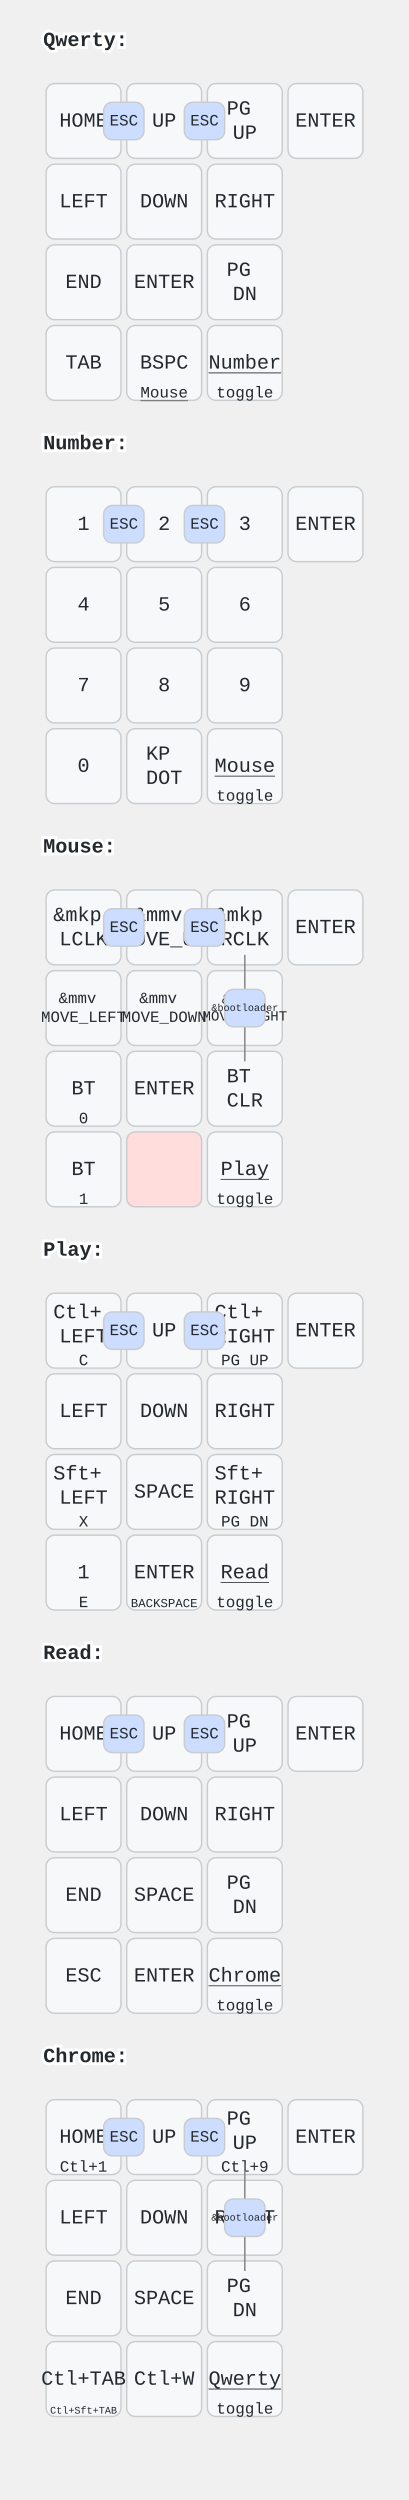
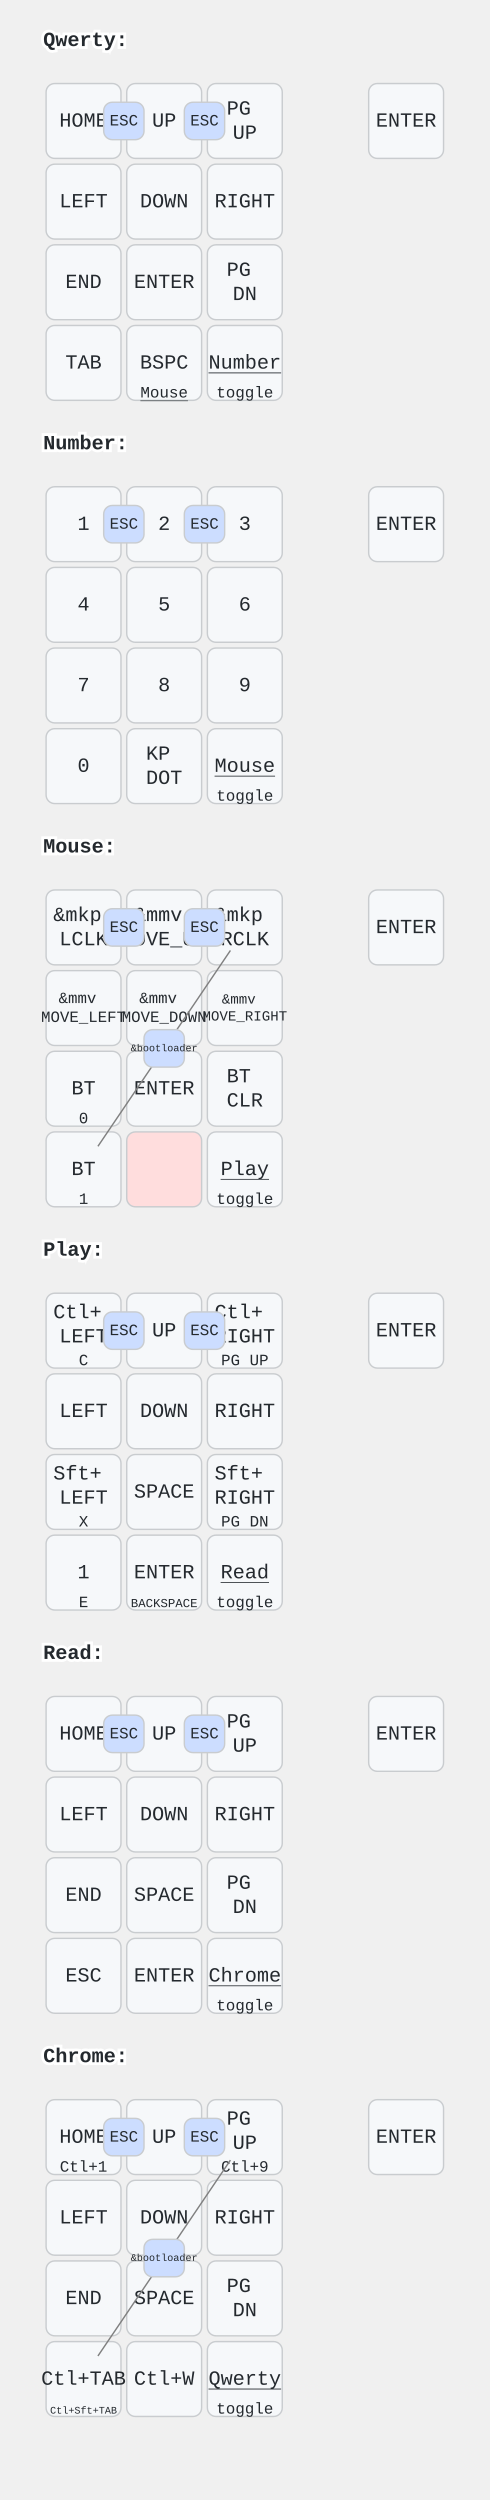
- <svg xmlns="http://www.w3.org/2000/svg" width="284" height="1736" viewBox="0 0 284 1736" class="keymap">
+ <svg xmlns="http://www.w3.org/2000/svg" width="340" height="1736" viewBox="0 0 340 1736" class="keymap">
  <style>/* inherit to force styles through use tags */
svg path {
    fill: inherit;
}

/* font and background color specifications */
svg.keymap {
    font-family: SFMono-Regular,Consolas,Liberation Mono,Menlo,monospace;
    font-size: 14px;
    font-kerning: normal;
    text-rendering: optimizeLegibility;
    fill: #24292e;
}

/* default key styling */
rect.key {
    fill: #f6f8fa;
}

rect.key, rect.combo {
    stroke: #c9cccf;
    stroke-width: 1;
}

/* default key side styling, only used is draw_key_sides is set */
rect.side {
    filter: brightness(90%);
}

/* color accent for combo boxes */
rect.combo, rect.combo-separate {
    fill: #cdf;
}

/* color accent for held keys */
rect.held, rect.combo.held {
    fill: #fdd;
}

/* color accent for ghost (optional) keys */
rect.ghost, rect.combo.ghost {
    stroke-dasharray: 4, 4;
    stroke-width: 2;
}

text {
    text-anchor: middle;
    dominant-baseline: middle;
}

/* styling for layer labels */
text.label {
    font-weight: bold;
    text-anchor: start;
    stroke: white;
    stroke-width: 4;
    paint-order: stroke;
}

/* styling for optional footer */
text.footer {
    text-anchor: end;
    dominant-baseline: auto;
    stroke: white;
    stroke-width: 4;
    paint-order: stroke;
}

/* styling for combo tap, and key non-tap label text */
text.combo, text.hold, text.shifted, text.left, text.right, text.tl, text.tr, text.bl, text.br {
    font-size: 11px;
}

text.hold, text.bl, text.br {
    text-anchor: middle;
    dominant-baseline: auto;
}

text.shifted, text.tl, text.tr {
    text-anchor: middle;
    dominant-baseline: hanging;
}

text.left, text.tl, text.bl {
    text-anchor: start;
}

text.right, text.tr, text.br {
    text-anchor: end;
}

text.layer-activator {
    text-decoration: underline;
}

/* styling for hold/shifted label text in combo box */
text.combo.hold, text.combo.shifted, text.combo.left, text.combo.right {
    font-size: 8px;
}

/* lighter symbol for transparent keys */
text.trans {
    fill: #7b7e81;
}

/* styling for combo dendrons */
path.combo {
    stroke-width: 1;
    stroke: gray;
    fill: none;
}

/* Start Tabler Icons Cleanup */
/* cannot use height/width with glyphs */
.icon-tabler &gt; path {
    fill: inherit;
    stroke: inherit;
    stroke-width: 2;
}
/* hide tabler's default box */
.icon-tabler &gt; path[stroke="none"][fill="none"] {
    visibility: hidden;
}
/* End Tabler Icons Cleanup */
</style>
  <g transform="translate(30, 0)" class="layer-Qwerty">
    <text x="0" y="28" class="label" id="Qwerty">Qwerty:</text>
    <g transform="translate(0, 56)">
      <g transform="translate(28, 28)" class="key keypos-0">
        <rect rx="6" ry="6" x="-26" y="-26" width="52" height="52" class="key" />
        <text x="0" y="0" class="key tap">HOME</text>
      </g>
      <g transform="translate(84, 28)" class="key keypos-1">
        <rect rx="6" ry="6" x="-26" y="-26" width="52" height="52" class="key" />
        <text x="0" y="0" class="key tap">UP</text>
      </g>
      <g transform="translate(140, 28)" class="key keypos-2">
        <rect rx="6" ry="6" x="-26" y="-26" width="52" height="52" class="key" />
        <text x="0" y="0" class="key tap">
          <tspan x="0" dy="-0.6em">PG</tspan>
          <tspan x="0" dy="1.2em">UP</tspan>
        </text>
      </g>
-       <g transform="translate(196, 28)" class="key keypos-3">
+       <g transform="translate(252, 28)" class="key keypos-3">
        <rect rx="6" ry="6" x="-26" y="-26" width="52" height="52" class="key" />
        <text x="0" y="0" class="key tap">ENTER</text>
      </g>
      <g transform="translate(28, 84)" class="key keypos-4">
        <rect rx="6" ry="6" x="-26" y="-26" width="52" height="52" class="key" />
        <text x="0" y="0" class="key tap">LEFT</text>
      </g>
      <g transform="translate(84, 84)" class="key keypos-5">
        <rect rx="6" ry="6" x="-26" y="-26" width="52" height="52" class="key" />
        <text x="0" y="0" class="key tap">DOWN</text>
      </g>
      <g transform="translate(140, 84)" class="key keypos-6">
        <rect rx="6" ry="6" x="-26" y="-26" width="52" height="52" class="key" />
        <text x="0" y="0" class="key tap">RIGHT</text>
      </g>
      <g transform="translate(28, 140)" class="key keypos-7">
        <rect rx="6" ry="6" x="-26" y="-26" width="52" height="52" class="key" />
        <text x="0" y="0" class="key tap">END</text>
      </g>
      <g transform="translate(84, 140)" class="key keypos-8">
        <rect rx="6" ry="6" x="-26" y="-26" width="52" height="52" class="key" />
        <text x="0" y="0" class="key tap">ENTER</text>
      </g>
      <g transform="translate(140, 140)" class="key keypos-9">
        <rect rx="6" ry="6" x="-26" y="-26" width="52" height="52" class="key" />
        <text x="0" y="0" class="key tap">
          <tspan x="0" dy="-0.6em">PG</tspan>
          <tspan x="0" dy="1.2em">DN</tspan>
        </text>
      </g>
      <g transform="translate(28, 196)" class="key keypos-10">
        <rect rx="6" ry="6" x="-26" y="-26" width="52" height="52" class="key" />
        <text x="0" y="0" class="key tap">TAB</text>
      </g>
      <g transform="translate(84, 196)" class="key keypos-11">
        <rect rx="6" ry="6" x="-26" y="-26" width="52" height="52" class="key" />
        <text x="0" y="0" class="key tap">BSPC</text>
        <a href="#Mouse">
          <text x="0" y="24" class="key hold layer-activator">Mouse</text>
        </a>
      </g>
      <g transform="translate(140, 196)" class="key keypos-12">
        <rect rx="6" ry="6" x="-26" y="-26" width="52" height="52" class="key" />
        <a href="#Number">
          <text x="0" y="0" class="key tap layer-activator">Number</text>
        </a>
        <text x="0" y="24" class="key hold">toggle</text>
      </g>
      <g class="combo combopos-0">
        <rect rx="6" ry="6" x="42" y="15" width="28" height="26" class="combo" />
        <text x="56" y="28" class="combo tap">ESC</text>
      </g>
      <g class="combo combopos-1">
        <rect rx="6" ry="6" x="98" y="15" width="28" height="26" class="combo" />
        <text x="112" y="28" class="combo tap">ESC</text>
      </g>
    </g>
  </g>
  <g transform="translate(30, 280)" class="layer-Number">
    <text x="0" y="28" class="label" id="Number">Number:</text>
    <g transform="translate(0, 56)">
      <g transform="translate(28, 28)" class="key keypos-0">
        <rect rx="6" ry="6" x="-26" y="-26" width="52" height="52" class="key" />
        <text x="0" y="0" class="key tap">1</text>
      </g>
      <g transform="translate(84, 28)" class="key keypos-1">
        <rect rx="6" ry="6" x="-26" y="-26" width="52" height="52" class="key" />
        <text x="0" y="0" class="key tap">2</text>
      </g>
      <g transform="translate(140, 28)" class="key keypos-2">
        <rect rx="6" ry="6" x="-26" y="-26" width="52" height="52" class="key" />
        <text x="0" y="0" class="key tap">3</text>
      </g>
-       <g transform="translate(196, 28)" class="key keypos-3">
+       <g transform="translate(252, 28)" class="key keypos-3">
        <rect rx="6" ry="6" x="-26" y="-26" width="52" height="52" class="key" />
        <text x="0" y="0" class="key tap">ENTER</text>
      </g>
      <g transform="translate(28, 84)" class="key keypos-4">
        <rect rx="6" ry="6" x="-26" y="-26" width="52" height="52" class="key" />
        <text x="0" y="0" class="key tap">4</text>
      </g>
      <g transform="translate(84, 84)" class="key keypos-5">
        <rect rx="6" ry="6" x="-26" y="-26" width="52" height="52" class="key" />
        <text x="0" y="0" class="key tap">5</text>
      </g>
      <g transform="translate(140, 84)" class="key keypos-6">
        <rect rx="6" ry="6" x="-26" y="-26" width="52" height="52" class="key" />
        <text x="0" y="0" class="key tap">6</text>
      </g>
      <g transform="translate(28, 140)" class="key keypos-7">
        <rect rx="6" ry="6" x="-26" y="-26" width="52" height="52" class="key" />
        <text x="0" y="0" class="key tap">7</text>
      </g>
      <g transform="translate(84, 140)" class="key keypos-8">
        <rect rx="6" ry="6" x="-26" y="-26" width="52" height="52" class="key" />
        <text x="0" y="0" class="key tap">8</text>
      </g>
      <g transform="translate(140, 140)" class="key keypos-9">
        <rect rx="6" ry="6" x="-26" y="-26" width="52" height="52" class="key" />
        <text x="0" y="0" class="key tap">9</text>
      </g>
      <g transform="translate(28, 196)" class="key keypos-10">
        <rect rx="6" ry="6" x="-26" y="-26" width="52" height="52" class="key" />
        <text x="0" y="0" class="key tap">0</text>
      </g>
      <g transform="translate(84, 196)" class="key keypos-11">
        <rect rx="6" ry="6" x="-26" y="-26" width="52" height="52" class="key" />
        <text x="0" y="0" class="key tap">
          <tspan x="0" dy="-0.6em">KP</tspan>
          <tspan x="0" dy="1.2em">DOT</tspan>
        </text>
      </g>
      <g transform="translate(140, 196)" class="key keypos-12">
        <rect rx="6" ry="6" x="-26" y="-26" width="52" height="52" class="key" />
        <a href="#Mouse">
          <text x="0" y="0" class="key tap layer-activator">Mouse</text>
        </a>
        <text x="0" y="24" class="key hold">toggle</text>
      </g>
      <g class="combo combopos-0">
        <rect rx="6" ry="6" x="42" y="15" width="28" height="26" class="combo" />
        <text x="56" y="28" class="combo tap">ESC</text>
      </g>
      <g class="combo combopos-1">
        <rect rx="6" ry="6" x="98" y="15" width="28" height="26" class="combo" />
        <text x="112" y="28" class="combo tap">ESC</text>
      </g>
    </g>
  </g>
  <g transform="translate(30, 560)" class="layer-Mouse">
    <text x="0" y="28" class="label" id="Mouse">Mouse:</text>
    <g transform="translate(0, 56)">
      <g transform="translate(28, 28)" class="key keypos-0">
        <rect rx="6" ry="6" x="-26" y="-26" width="52" height="52" class="key" />
        <text x="0" y="0" class="key tap">
          <tspan x="0" dy="-0.6em">&amp;mkp</tspan>
          <tspan x="0" dy="1.2em">LCLK</tspan>
        </text>
      </g>
      <g transform="translate(84, 28)" class="key keypos-1">
        <rect rx="6" ry="6" x="-26" y="-26" width="52" height="52" class="key" />
        <text x="0" y="0" class="key tap">
          <tspan x="0" dy="-0.6em">&amp;mmv</tspan>
          <tspan x="0" dy="1.2em">MOVE_UP</tspan>
        </text>
      </g>
      <g transform="translate(140, 28)" class="key keypos-2">
        <rect rx="6" ry="6" x="-26" y="-26" width="52" height="52" class="key" />
        <text x="0" y="0" class="key tap">
          <tspan x="0" dy="-0.6em">&amp;mkp</tspan>
          <tspan x="0" dy="1.2em">RCLK</tspan>
        </text>
      </g>
-       <g transform="translate(196, 28)" class="key keypos-3">
+       <g transform="translate(252, 28)" class="key keypos-3">
        <rect rx="6" ry="6" x="-26" y="-26" width="52" height="52" class="key" />
        <text x="0" y="0" class="key tap">ENTER</text>
      </g>
      <g transform="translate(28, 84)" class="key keypos-4">
        <rect rx="6" ry="6" x="-26" y="-26" width="52" height="52" class="key" />
        <text x="0" y="0" class="key tap">
          <tspan x="0" dy="-0.6em" style="font-size: 78%">&amp;mmv</tspan>
          <tspan x="0" dy="1.2em" style="font-size: 78%">MOVE_LEFT</tspan>
        </text>
      </g>
      <g transform="translate(84, 84)" class="key keypos-5">
        <rect rx="6" ry="6" x="-26" y="-26" width="52" height="52" class="key" />
        <text x="0" y="0" class="key tap">
          <tspan x="0" dy="-0.6em" style="font-size: 78%">&amp;mmv</tspan>
          <tspan x="0" dy="1.2em" style="font-size: 78%">MOVE_DOWN</tspan>
        </text>
      </g>
      <g transform="translate(140, 84)" class="key keypos-6">
        <rect rx="6" ry="6" x="-26" y="-26" width="52" height="52" class="key" />
        <text x="0" y="0" class="key tap">
          <tspan x="0" dy="-0.6em" style="font-size: 70%">&amp;mmv</tspan>
          <tspan x="0" dy="1.2em" style="font-size: 70%">MOVE_RIGHT</tspan>
        </text>
      </g>
      <g transform="translate(28, 140)" class="key keypos-7">
        <rect rx="6" ry="6" x="-26" y="-26" width="52" height="52" class="key" />
        <text x="0" y="0" class="key tap">BT</text>
        <text x="0" y="24" class="key hold">0</text>
      </g>
      <g transform="translate(84, 140)" class="key keypos-8">
        <rect rx="6" ry="6" x="-26" y="-26" width="52" height="52" class="key" />
        <text x="0" y="0" class="key tap">ENTER</text>
      </g>
      <g transform="translate(140, 140)" class="key keypos-9">
        <rect rx="6" ry="6" x="-26" y="-26" width="52" height="52" class="key" />
        <text x="0" y="0" class="key tap">
          <tspan x="0" dy="-0.6em">BT</tspan>
          <tspan x="0" dy="1.2em">CLR</tspan>
        </text>
      </g>
      <g transform="translate(28, 196)" class="key keypos-10">
        <rect rx="6" ry="6" x="-26" y="-26" width="52" height="52" class="key" />
        <text x="0" y="0" class="key tap">BT</text>
        <text x="0" y="24" class="key hold">1</text>
      </g>
      <g transform="translate(84, 196)" class="key held keypos-11">
        <rect rx="6" ry="6" x="-26" y="-26" width="52" height="52" class="key held" />
      </g>
      <g transform="translate(140, 196)" class="key keypos-12">
        <rect rx="6" ry="6" x="-26" y="-26" width="52" height="52" class="key" />
        <a href="#Play">
          <text x="0" y="0" class="key tap layer-activator">Play</text>
        </a>
        <text x="0" y="24" class="key hold">toggle</text>
      </g>
      <g class="combo combopos-0">
        <rect rx="6" ry="6" x="42" y="15" width="28" height="26" class="combo" />
        <text x="56" y="28" class="combo tap">ESC</text>
      </g>
      <g class="combo combopos-1">
        <rect rx="6" ry="6" x="98" y="15" width="28" height="26" class="combo" />
        <text x="112" y="28" class="combo tap">ESC</text>
      </g>
      <g class="combo combopos-2">
-         <path d="M140,84 l0,-37" class="combo" />
-         <path d="M140,84 l0,37" class="combo" />
-         <rect rx="6" ry="6" x="126" y="71" width="28" height="26" class="combo" />
-         <text x="140" y="84" class="combo tap">
+         <path d="M84,112 l46,-68" class="combo" />
+         <path d="M84,112 l-46,68" class="combo" />
+         <rect rx="6" ry="6" x="70" y="99" width="28" height="26" class="combo" />
+         <text x="84" y="112" class="combo tap">
          <tspan style="font-size: 64%">&amp;bootloader</tspan>
        </text>
      </g>
    </g>
  </g>
  <g transform="translate(30, 840)" class="layer-Play">
    <text x="0" y="28" class="label" id="Play">Play:</text>
    <g transform="translate(0, 56)">
      <g transform="translate(28, 28)" class="key keypos-0">
        <rect rx="6" ry="6" x="-26" y="-26" width="52" height="52" class="key" />
        <text x="0" y="0" class="key tap">
          <tspan x="0" dy="-0.9em">Ctl+</tspan>
          <tspan x="0" dy="1.2em">LEFT</tspan>
        </text>
        <text x="0" y="24" class="key hold">C</text>
      </g>
      <g transform="translate(84, 28)" class="key keypos-1">
        <rect rx="6" ry="6" x="-26" y="-26" width="52" height="52" class="key" />
        <text x="0" y="0" class="key tap">UP</text>
      </g>
      <g transform="translate(140, 28)" class="key keypos-2">
        <rect rx="6" ry="6" x="-26" y="-26" width="52" height="52" class="key" />
        <text x="0" y="0" class="key tap">
          <tspan x="0" dy="-0.9em">Ctl+</tspan>
          <tspan x="0" dy="1.2em">RIGHT</tspan>
        </text>
        <text x="0" y="24" class="key hold">PG UP</text>
      </g>
-       <g transform="translate(196, 28)" class="key keypos-3">
+       <g transform="translate(252, 28)" class="key keypos-3">
        <rect rx="6" ry="6" x="-26" y="-26" width="52" height="52" class="key" />
        <text x="0" y="0" class="key tap">ENTER</text>
      </g>
      <g transform="translate(28, 84)" class="key keypos-4">
        <rect rx="6" ry="6" x="-26" y="-26" width="52" height="52" class="key" />
        <text x="0" y="0" class="key tap">LEFT</text>
      </g>
      <g transform="translate(84, 84)" class="key keypos-5">
        <rect rx="6" ry="6" x="-26" y="-26" width="52" height="52" class="key" />
        <text x="0" y="0" class="key tap">DOWN</text>
      </g>
      <g transform="translate(140, 84)" class="key keypos-6">
        <rect rx="6" ry="6" x="-26" y="-26" width="52" height="52" class="key" />
        <text x="0" y="0" class="key tap">RIGHT</text>
      </g>
      <g transform="translate(28, 140)" class="key keypos-7">
        <rect rx="6" ry="6" x="-26" y="-26" width="52" height="52" class="key" />
        <text x="0" y="0" class="key tap">
          <tspan x="0" dy="-0.9em">Sft+</tspan>
          <tspan x="0" dy="1.2em">LEFT</tspan>
        </text>
        <text x="0" y="24" class="key hold">X</text>
      </g>
      <g transform="translate(84, 140)" class="key keypos-8">
        <rect rx="6" ry="6" x="-26" y="-26" width="52" height="52" class="key" />
        <text x="0" y="0" class="key tap">SPACE</text>
      </g>
      <g transform="translate(140, 140)" class="key keypos-9">
        <rect rx="6" ry="6" x="-26" y="-26" width="52" height="52" class="key" />
        <text x="0" y="0" class="key tap">
          <tspan x="0" dy="-0.9em">Sft+</tspan>
          <tspan x="0" dy="1.2em">RIGHT</tspan>
        </text>
        <text x="0" y="24" class="key hold">PG DN</text>
      </g>
      <g transform="translate(28, 196)" class="key keypos-10">
        <rect rx="6" ry="6" x="-26" y="-26" width="52" height="52" class="key" />
        <text x="0" y="0" class="key tap">1</text>
        <text x="0" y="24" class="key hold">E</text>
      </g>
      <g transform="translate(84, 196)" class="key keypos-11">
        <rect rx="6" ry="6" x="-26" y="-26" width="52" height="52" class="key" />
        <text x="0" y="0" class="key tap">ENTER</text>
        <text x="0" y="24" class="key hold">
          <tspan style="font-size: 78%">BACKSPACE</tspan>
        </text>
      </g>
      <g transform="translate(140, 196)" class="key keypos-12">
        <rect rx="6" ry="6" x="-26" y="-26" width="52" height="52" class="key" />
        <a href="#Read">
          <text x="0" y="0" class="key tap layer-activator">Read</text>
        </a>
        <text x="0" y="24" class="key hold">toggle</text>
      </g>
      <g class="combo combopos-0">
        <rect rx="6" ry="6" x="42" y="15" width="28" height="26" class="combo" />
        <text x="56" y="28" class="combo tap">ESC</text>
      </g>
      <g class="combo combopos-1">
        <rect rx="6" ry="6" x="98" y="15" width="28" height="26" class="combo" />
        <text x="112" y="28" class="combo tap">ESC</text>
      </g>
    </g>
  </g>
  <g transform="translate(30, 1120)" class="layer-Read">
    <text x="0" y="28" class="label" id="Read">Read:</text>
    <g transform="translate(0, 56)">
      <g transform="translate(28, 28)" class="key keypos-0">
        <rect rx="6" ry="6" x="-26" y="-26" width="52" height="52" class="key" />
        <text x="0" y="0" class="key tap">HOME</text>
      </g>
      <g transform="translate(84, 28)" class="key keypos-1">
        <rect rx="6" ry="6" x="-26" y="-26" width="52" height="52" class="key" />
        <text x="0" y="0" class="key tap">UP</text>
      </g>
      <g transform="translate(140, 28)" class="key keypos-2">
        <rect rx="6" ry="6" x="-26" y="-26" width="52" height="52" class="key" />
        <text x="0" y="0" class="key tap">
          <tspan x="0" dy="-0.6em">PG</tspan>
          <tspan x="0" dy="1.2em">UP</tspan>
        </text>
      </g>
-       <g transform="translate(196, 28)" class="key keypos-3">
+       <g transform="translate(252, 28)" class="key keypos-3">
        <rect rx="6" ry="6" x="-26" y="-26" width="52" height="52" class="key" />
        <text x="0" y="0" class="key tap">ENTER</text>
      </g>
      <g transform="translate(28, 84)" class="key keypos-4">
        <rect rx="6" ry="6" x="-26" y="-26" width="52" height="52" class="key" />
        <text x="0" y="0" class="key tap">LEFT</text>
      </g>
      <g transform="translate(84, 84)" class="key keypos-5">
        <rect rx="6" ry="6" x="-26" y="-26" width="52" height="52" class="key" />
        <text x="0" y="0" class="key tap">DOWN</text>
      </g>
      <g transform="translate(140, 84)" class="key keypos-6">
        <rect rx="6" ry="6" x="-26" y="-26" width="52" height="52" class="key" />
        <text x="0" y="0" class="key tap">RIGHT</text>
      </g>
      <g transform="translate(28, 140)" class="key keypos-7">
        <rect rx="6" ry="6" x="-26" y="-26" width="52" height="52" class="key" />
        <text x="0" y="0" class="key tap">END</text>
      </g>
      <g transform="translate(84, 140)" class="key keypos-8">
        <rect rx="6" ry="6" x="-26" y="-26" width="52" height="52" class="key" />
        <text x="0" y="0" class="key tap">SPACE</text>
      </g>
      <g transform="translate(140, 140)" class="key keypos-9">
        <rect rx="6" ry="6" x="-26" y="-26" width="52" height="52" class="key" />
        <text x="0" y="0" class="key tap">
          <tspan x="0" dy="-0.6em">PG</tspan>
          <tspan x="0" dy="1.2em">DN</tspan>
        </text>
      </g>
      <g transform="translate(28, 196)" class="key keypos-10">
        <rect rx="6" ry="6" x="-26" y="-26" width="52" height="52" class="key" />
        <text x="0" y="0" class="key tap">ESC</text>
      </g>
      <g transform="translate(84, 196)" class="key keypos-11">
        <rect rx="6" ry="6" x="-26" y="-26" width="52" height="52" class="key" />
        <text x="0" y="0" class="key tap">ENTER</text>
      </g>
      <g transform="translate(140, 196)" class="key keypos-12">
        <rect rx="6" ry="6" x="-26" y="-26" width="52" height="52" class="key" />
        <a href="#Chrome">
          <text x="0" y="0" class="key tap layer-activator">Chrome</text>
        </a>
        <text x="0" y="24" class="key hold">toggle</text>
      </g>
      <g class="combo combopos-0">
        <rect rx="6" ry="6" x="42" y="15" width="28" height="26" class="combo" />
        <text x="56" y="28" class="combo tap">ESC</text>
      </g>
      <g class="combo combopos-1">
        <rect rx="6" ry="6" x="98" y="15" width="28" height="26" class="combo" />
        <text x="112" y="28" class="combo tap">ESC</text>
      </g>
    </g>
  </g>
  <g transform="translate(30, 1400)" class="layer-Chrome">
    <text x="0" y="28" class="label" id="Chrome">Chrome:</text>
    <g transform="translate(0, 56)">
      <g transform="translate(28, 28)" class="key keypos-0">
        <rect rx="6" ry="6" x="-26" y="-26" width="52" height="52" class="key" />
        <text x="0" y="0" class="key tap">HOME</text>
        <text x="0" y="24" class="key hold">Ctl+1</text>
      </g>
      <g transform="translate(84, 28)" class="key keypos-1">
        <rect rx="6" ry="6" x="-26" y="-26" width="52" height="52" class="key" />
        <text x="0" y="0" class="key tap">UP</text>
      </g>
      <g transform="translate(140, 28)" class="key keypos-2">
        <rect rx="6" ry="6" x="-26" y="-26" width="52" height="52" class="key" />
        <text x="0" y="0" class="key tap">
          <tspan x="0" dy="-0.9em">PG</tspan>
          <tspan x="0" dy="1.2em">UP</tspan>
        </text>
        <text x="0" y="24" class="key hold">Ctl+9</text>
      </g>
-       <g transform="translate(196, 28)" class="key keypos-3">
+       <g transform="translate(252, 28)" class="key keypos-3">
        <rect rx="6" ry="6" x="-26" y="-26" width="52" height="52" class="key" />
        <text x="0" y="0" class="key tap">ENTER</text>
      </g>
      <g transform="translate(28, 84)" class="key keypos-4">
        <rect rx="6" ry="6" x="-26" y="-26" width="52" height="52" class="key" />
        <text x="0" y="0" class="key tap">LEFT</text>
      </g>
      <g transform="translate(84, 84)" class="key keypos-5">
        <rect rx="6" ry="6" x="-26" y="-26" width="52" height="52" class="key" />
        <text x="0" y="0" class="key tap">DOWN</text>
      </g>
      <g transform="translate(140, 84)" class="key keypos-6">
        <rect rx="6" ry="6" x="-26" y="-26" width="52" height="52" class="key" />
        <text x="0" y="0" class="key tap">RIGHT</text>
      </g>
      <g transform="translate(28, 140)" class="key keypos-7">
        <rect rx="6" ry="6" x="-26" y="-26" width="52" height="52" class="key" />
        <text x="0" y="0" class="key tap">END</text>
      </g>
      <g transform="translate(84, 140)" class="key keypos-8">
        <rect rx="6" ry="6" x="-26" y="-26" width="52" height="52" class="key" />
        <text x="0" y="0" class="key tap">SPACE</text>
      </g>
      <g transform="translate(140, 140)" class="key keypos-9">
        <rect rx="6" ry="6" x="-26" y="-26" width="52" height="52" class="key" />
        <text x="0" y="0" class="key tap">
          <tspan x="0" dy="-0.6em">PG</tspan>
          <tspan x="0" dy="1.2em">DN</tspan>
        </text>
      </g>
      <g transform="translate(28, 196)" class="key keypos-10">
        <rect rx="6" ry="6" x="-26" y="-26" width="52" height="52" class="key" />
        <text x="0" y="0" class="key tap">Ctl+TAB</text>
        <text x="0" y="24" class="key hold">
          <tspan style="font-size: 64%">Ctl+Sft+TAB</tspan>
        </text>
      </g>
      <g transform="translate(84, 196)" class="key keypos-11">
        <rect rx="6" ry="6" x="-26" y="-26" width="52" height="52" class="key" />
        <text x="0" y="0" class="key tap">Ctl+W</text>
      </g>
      <g transform="translate(140, 196)" class="key keypos-12">
        <rect rx="6" ry="6" x="-26" y="-26" width="52" height="52" class="key" />
        <a href="#Qwerty">
          <text x="0" y="0" class="key tap layer-activator">Qwerty</text>
        </a>
        <text x="0" y="24" class="key hold">toggle</text>
      </g>
      <g class="combo combopos-0">
        <rect rx="6" ry="6" x="42" y="15" width="28" height="26" class="combo" />
        <text x="56" y="28" class="combo tap">ESC</text>
      </g>
      <g class="combo combopos-1">
        <rect rx="6" ry="6" x="98" y="15" width="28" height="26" class="combo" />
        <text x="112" y="28" class="combo tap">ESC</text>
      </g>
      <g class="combo combopos-2">
-         <path d="M140,84 l0,-37" class="combo" />
-         <path d="M140,84 l0,37" class="combo" />
-         <rect rx="6" ry="6" x="126" y="71" width="28" height="26" class="combo" />
-         <text x="140" y="84" class="combo tap">
+         <path d="M84,112 l46,-68" class="combo" />
+         <path d="M84,112 l-46,68" class="combo" />
+         <rect rx="6" ry="6" x="70" y="99" width="28" height="26" class="combo" />
+         <text x="84" y="112" class="combo tap">
          <tspan style="font-size: 64%">&amp;bootloader</tspan>
        </text>
      </g>
    </g>
  </g>
</svg>
